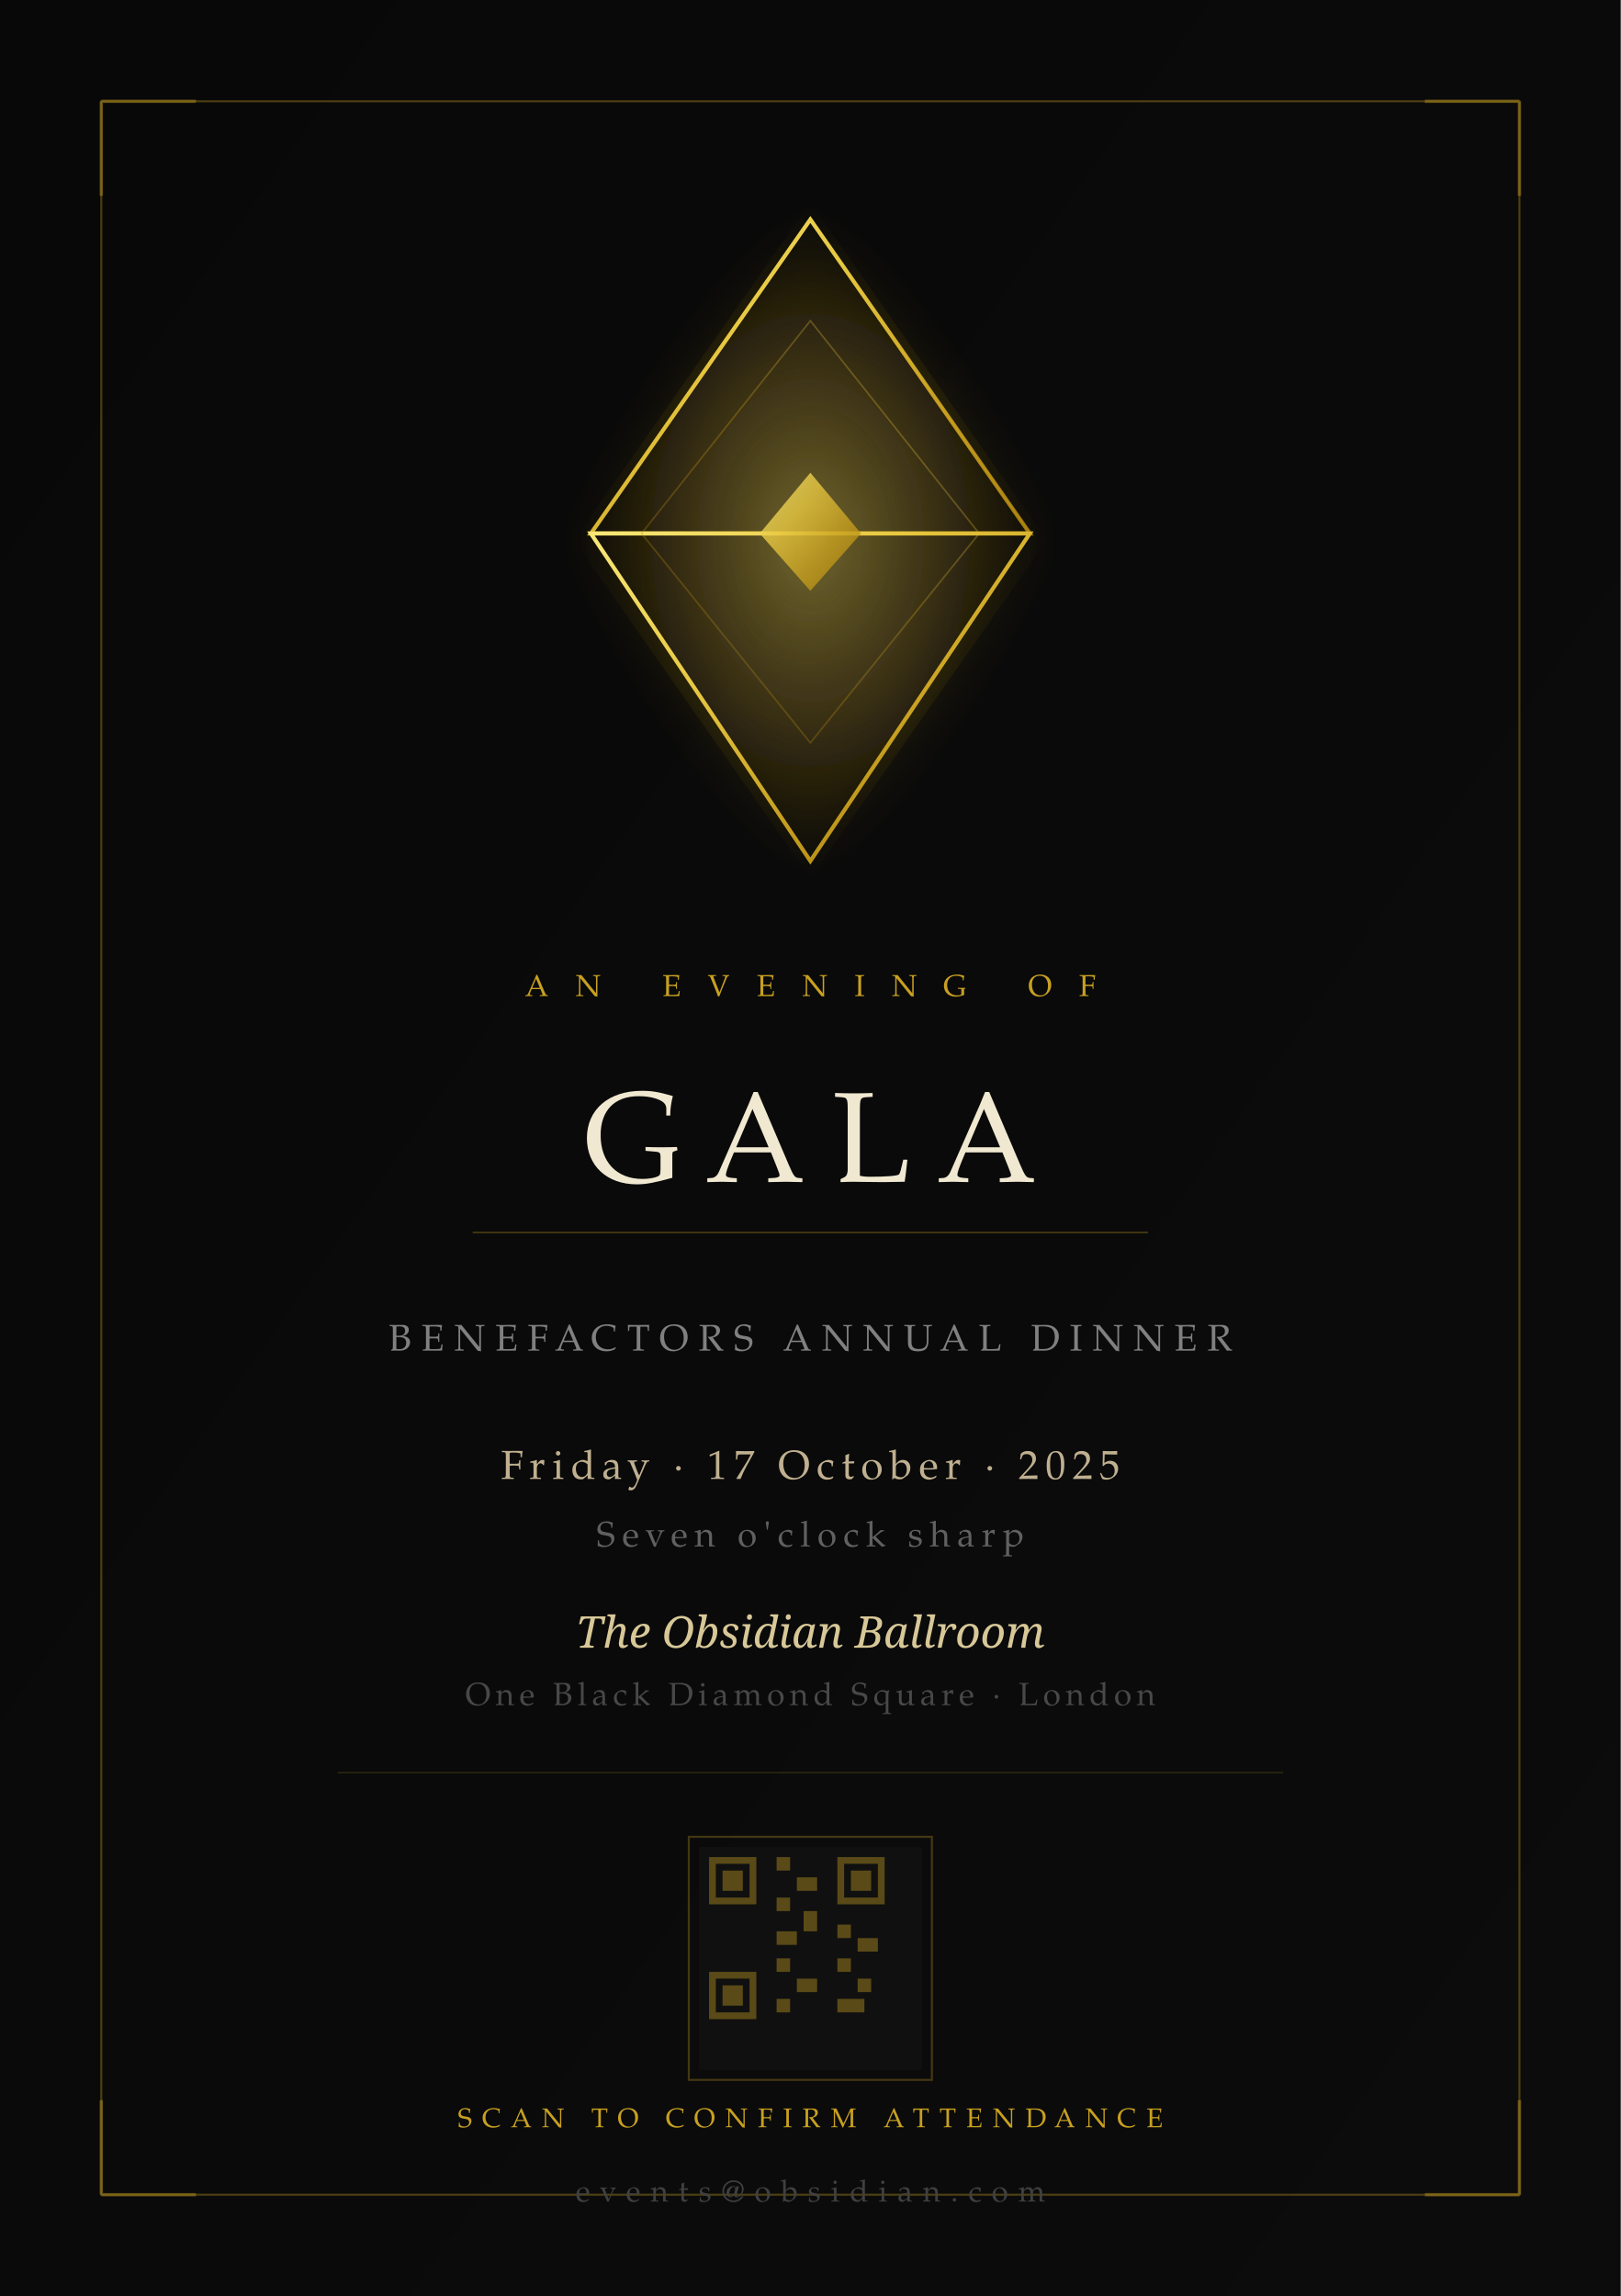
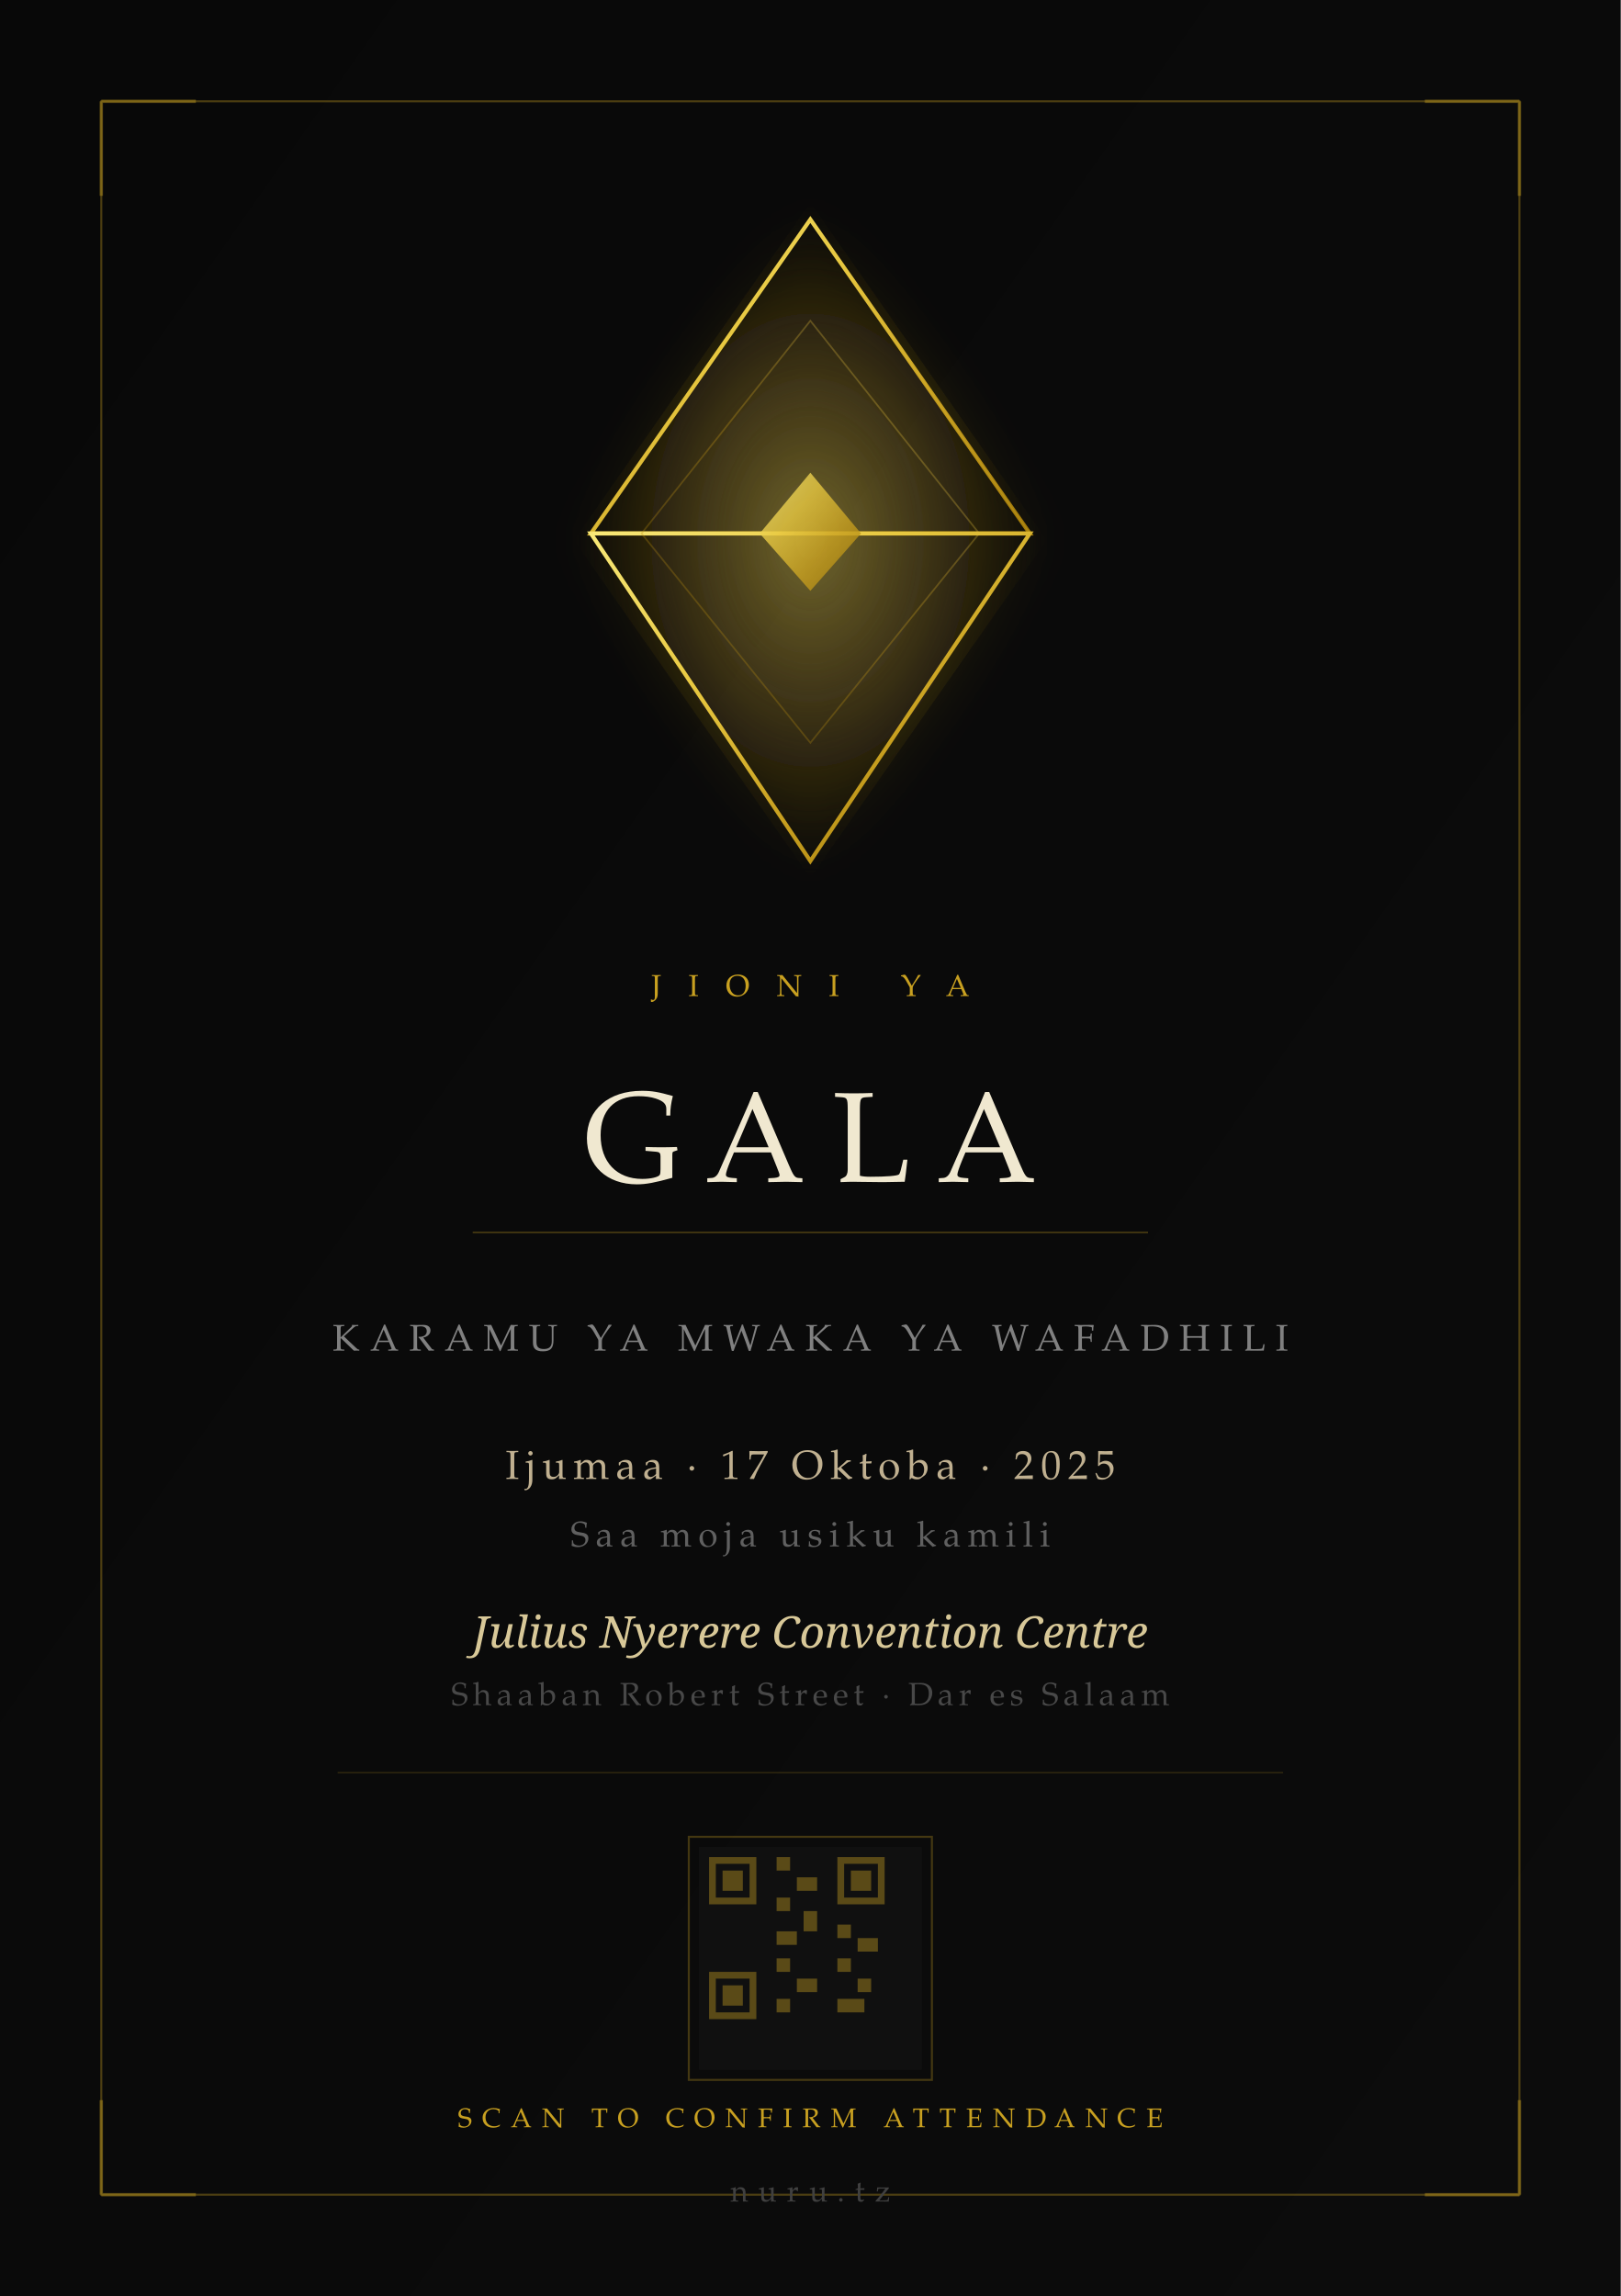
<svg xmlns="http://www.w3.org/2000/svg" viewBox="0 0 480 680" width="480" height="680">
  <defs>
    <linearGradient id="bg" x1="0%" y1="0%" x2="100%" y2="100%">
      <stop offset="0%" stop-color="#080808" />
      <stop offset="100%" stop-color="#0c0c0c" />
    </linearGradient>
    <linearGradient id="gold1" x1="0%" y1="0%" x2="100%" y2="100%">
      <stop offset="0%" stop-color="#f8e878" />
      <stop offset="35%" stop-color="#e8c840" />
      <stop offset="65%" stop-color="#c8a020" />
      <stop offset="100%" stop-color="#a07808" />
    </linearGradient>
    <linearGradient id="gold2" x1="100%" y1="0%" x2="0%" y2="100%">
      <stop offset="0%" stop-color="#f0d860" />
      <stop offset="50%" stop-color="#d0a018" />
      <stop offset="100%" stop-color="#a07808" />
    </linearGradient>
    <radialGradient id="diamondGlow" cx="50%" cy="50%" r="50%">
      <stop offset="0%" stop-color="#f8e060" stop-opacity="0.25" />
      <stop offset="100%" stop-color="#c89010" stop-opacity="0" />
    </radialGradient>
    <filter id="shine" x="-30%" y="-30%" width="160%" height="160%">
      <feGaussianBlur stdDeviation="8" result="b" />
      <feMerge>
        <feMergeNode in="b" />
        <feMergeNode in="SourceGraphic" />
      </feMerge>
    </filter>
  </defs>
  <rect width="480" height="680" fill="url(#bg)" />
  <rect x="30" y="30" width="420" height="620" fill="none" stroke="#c8a020" stroke-width="0.6" opacity="0.35" />
  <polygon points="240,60 310,160 240,260 170,160" fill="url(#diamondGlow)" filter="url(#shine)" />
  <polygon points="240,65 305,158 175,158" fill="none" stroke="url(#gold1)" stroke-width="1.2" />
  <polygon points="240,255 305,158 175,158" fill="none" stroke="url(#gold1)" stroke-width="1.2" />
  <line x1="240" y1="65" x2="240" y2="255" stroke="url(#gold2)" stroke-width="0.6" opacity="0.4" />
  <line x1="175" y1="158" x2="305" y2="158" stroke="url(#gold2)" stroke-width="0.5" opacity="0.4" />
  <line x1="240" y1="65" x2="175" y2="158" stroke="#e8c84030" stroke-width="0.4" />
  <line x1="240" y1="65" x2="305" y2="158" stroke="#e8c84030" stroke-width="0.4" />
  <polygon points="240,95 290,158 240,220 190,158" fill="none" stroke="url(#gold2)" stroke-width="0.5" opacity="0.3" />
  <polygon points="240,140 255,158 240,175 225,158" fill="url(#gold1)" opacity="0.8" />
  <path d="M30,30 L58,30 M30,30 L30,58" stroke="#c8a020" stroke-width="1" opacity="0.4" fill="none" />
  <path d="M450,30 L422,30 M450,30 L450,58" stroke="#c8a020" stroke-width="1" opacity="0.4" fill="none" />
  <path d="M30,650 L58,650 M30,650 L30,622" stroke="#c8a020" stroke-width="1" opacity="0.4" fill="none" />
  <path d="M450,650 L422,650 M450,650 L450,622" stroke="#c8a020" stroke-width="1" opacity="0.4" fill="none" />
-   <text x="240" y="295" font-family="'Palatino Linotype',Palatino,serif" font-size="9" fill="#c8a020" letter-spacing="8" text-anchor="middle">AN EVENING OF</text>
+   <text x="240" y="295" font-family="'Palatino Linotype',Palatino,serif" font-size="9" fill="#c8a020" letter-spacing="8" text-anchor="middle">JIONI YA</text>
  <text x="240" y="350" font-family="'Palatino Linotype',Palatino,serif" font-size="38" fill="#f0e8d0" letter-spacing="8" text-anchor="middle" id="eventTitle">GALA</text>
  <line x1="140" y1="365" x2="340" y2="365" stroke="#c8a020" stroke-width="0.5" opacity="0.3" />
-   <text x="240" y="400" font-family="'Palatino Linotype',Palatino,serif" font-size="11" fill="#808080" letter-spacing="3" text-anchor="middle" id="subtitle">BENEFACTORS ANNUAL DINNER</text>
-   <text x="240" y="438" font-family="'Palatino Linotype',Palatino,serif" font-size="12" fill="#c0b090" letter-spacing="2" text-anchor="middle" id="date">Friday · 17 October · 2025</text>
-   <text x="240" y="458" font-family="'Palatino Linotype',Palatino,serif" font-size="10.5" fill="#606060" letter-spacing="2" text-anchor="middle" id="time">Seven o'clock sharp</text>
-   <text x="240" y="488" font-family="Georgia,serif" font-size="13" fill="#d8c898" font-style="italic" text-anchor="middle" id="venue">The Obsidian Ballroom</text>
-   <text x="240" y="505" font-family="'Palatino Linotype',Palatino,serif" font-size="9.5" fill="#484848" letter-spacing="1.5" text-anchor="middle" id="address">One Black Diamond Square · London</text>
+   <text x="240" y="400" font-family="'Palatino Linotype',Palatino,serif" font-size="11" fill="#808080" letter-spacing="3" text-anchor="middle" id="subtitle">KARAMU YA MWAKA YA WAFADHILI</text>
+   <text x="240" y="438" font-family="'Palatino Linotype',Palatino,serif" font-size="12" fill="#c0b090" letter-spacing="2" text-anchor="middle" id="date">Ijumaa · 17 Oktoba · 2025</text>
+   <text x="240" y="458" font-family="'Palatino Linotype',Palatino,serif" font-size="10.5" fill="#606060" letter-spacing="2" text-anchor="middle" id="time">Saa moja usiku kamili</text>
+   <text x="240" y="488" font-family="Georgia,serif" font-size="13" fill="#d8c898" font-style="italic" text-anchor="middle" id="venue">Julius Nyerere Convention Centre</text>
+   <text x="240" y="505" font-family="'Palatino Linotype',Palatino,serif" font-size="9.5" fill="#484848" letter-spacing="1.5" text-anchor="middle" id="address">Shaaban Robert Street · Dar es Salaam</text>
  <line x1="100" y1="525" x2="380" y2="525" stroke="#c8a020" stroke-width="0.4" opacity="0.2" />
  <rect x="204" y="544" width="72" height="72" rx="0" fill="none" stroke="#c8a020" stroke-width="0.6" opacity="0.3" />
  <rect x="207" y="547" width="66" height="66" rx="0" fill="#101010" />
  <g fill="#c8a020" opacity="0.4">
    <rect x="210" y="550" width="14" height="14" rx="0" />
    <rect x="212" y="552" width="10" height="10" rx="0" fill="#101010" />
    <rect x="214" y="554" width="6" height="6" fill="#c8a020" />
    <rect x="248" y="550" width="14" height="14" rx="0" />
    <rect x="250" y="552" width="10" height="10" rx="0" fill="#101010" />
    <rect x="252" y="554" width="6" height="6" fill="#c8a020" />
    <rect x="210" y="584" width="14" height="14" rx="0" />
    <rect x="212" y="586" width="10" height="10" rx="0" fill="#101010" />
    <rect x="214" y="588" width="6" height="6" fill="#c8a020" />
    <rect x="230" y="550" width="4" height="4" />
    <rect x="236" y="556" width="6" height="4" />
    <rect x="230" y="562" width="4" height="4" />
    <rect x="238" y="566" width="4" height="6" />
    <rect x="230" y="572" width="6" height="4" />
    <rect x="248" y="570" width="4" height="4" />
    <rect x="254" y="574" width="6" height="4" />
    <rect x="248" y="580" width="4" height="4" />
    <rect x="254" y="586" width="4" height="4" />
    <rect x="248" y="592" width="8" height="4" />
    <rect x="230" y="580" width="4" height="4" />
    <rect x="236" y="586" width="6" height="4" />
    <rect x="230" y="592" width="4" height="4" />
  </g>
  <text x="240" y="630" font-family="'Palatino Linotype',Palatino,serif" font-size="8" fill="#c8a020" letter-spacing="3" text-anchor="middle">SCAN TO CONFIRM ATTENDANCE</text>
-   <text x="240" y="652" font-family="'Palatino Linotype',Palatino,serif" font-size="9" fill="#404040" letter-spacing="3" text-anchor="middle" id="rsvp">events@obsidian.com</text>
+   <text x="240" y="652" font-family="'Palatino Linotype',Palatino,serif" font-size="9" fill="#404040" letter-spacing="3" text-anchor="middle" id="rsvp">nuru.tz</text>
</svg>
